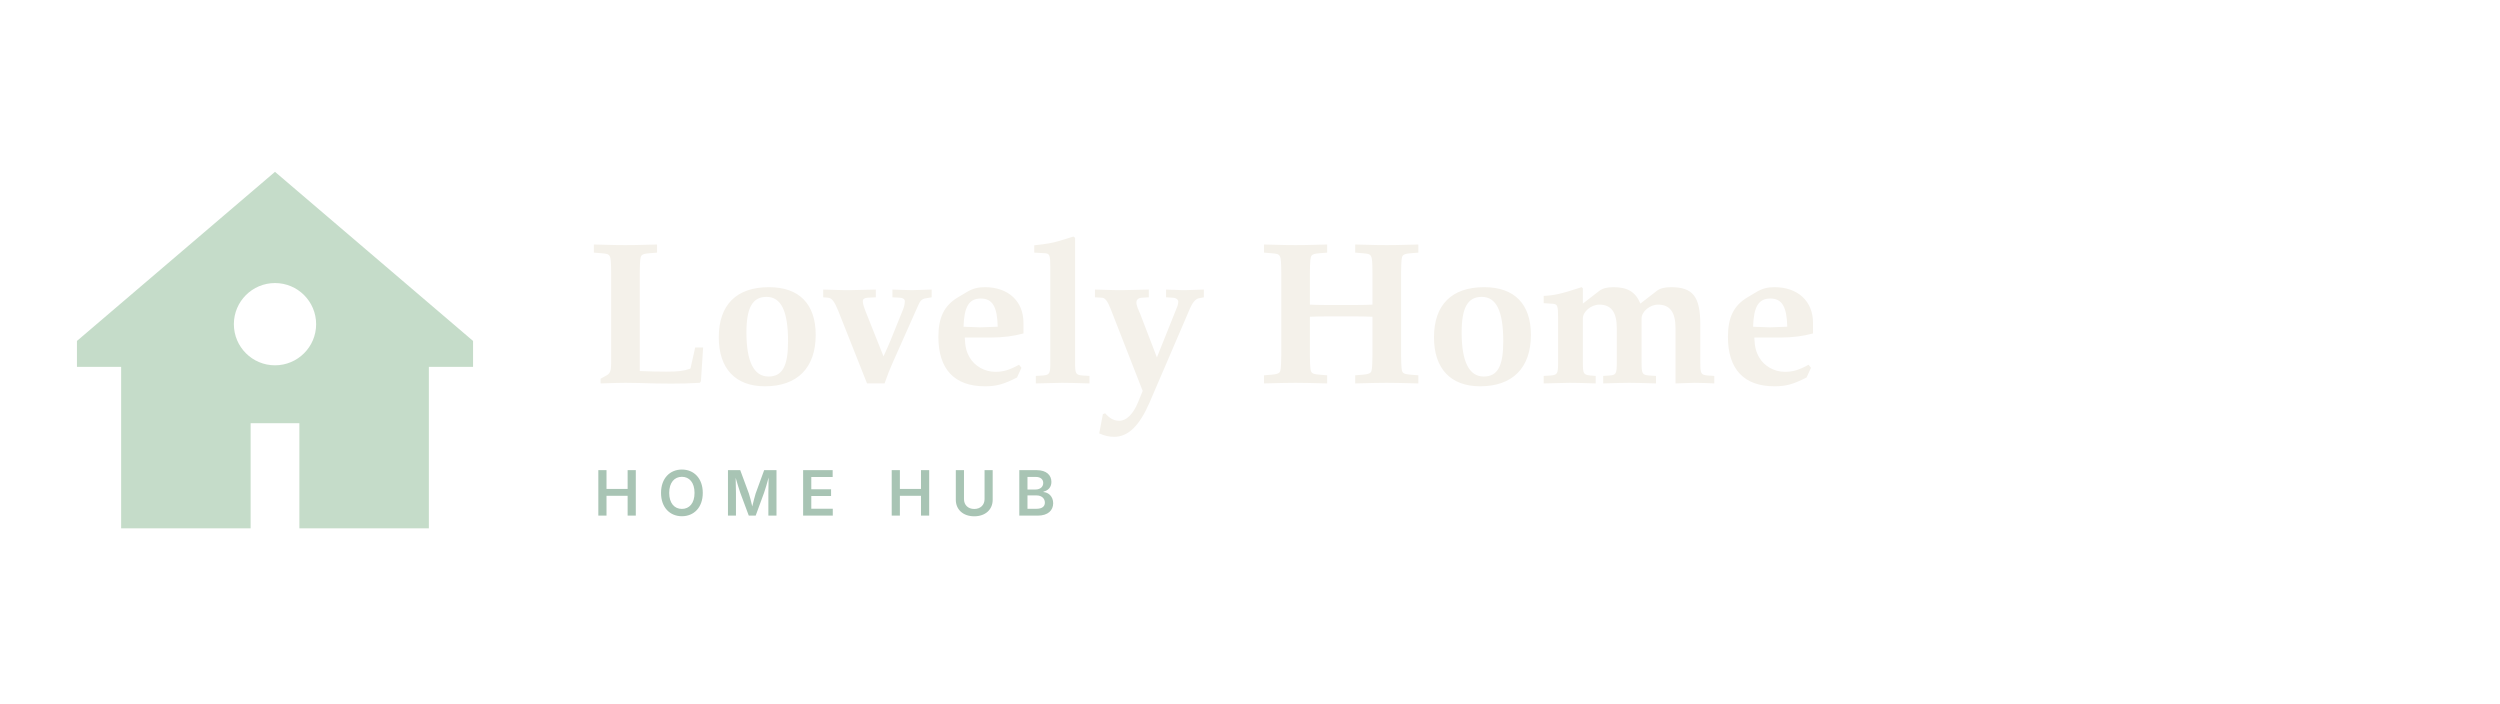
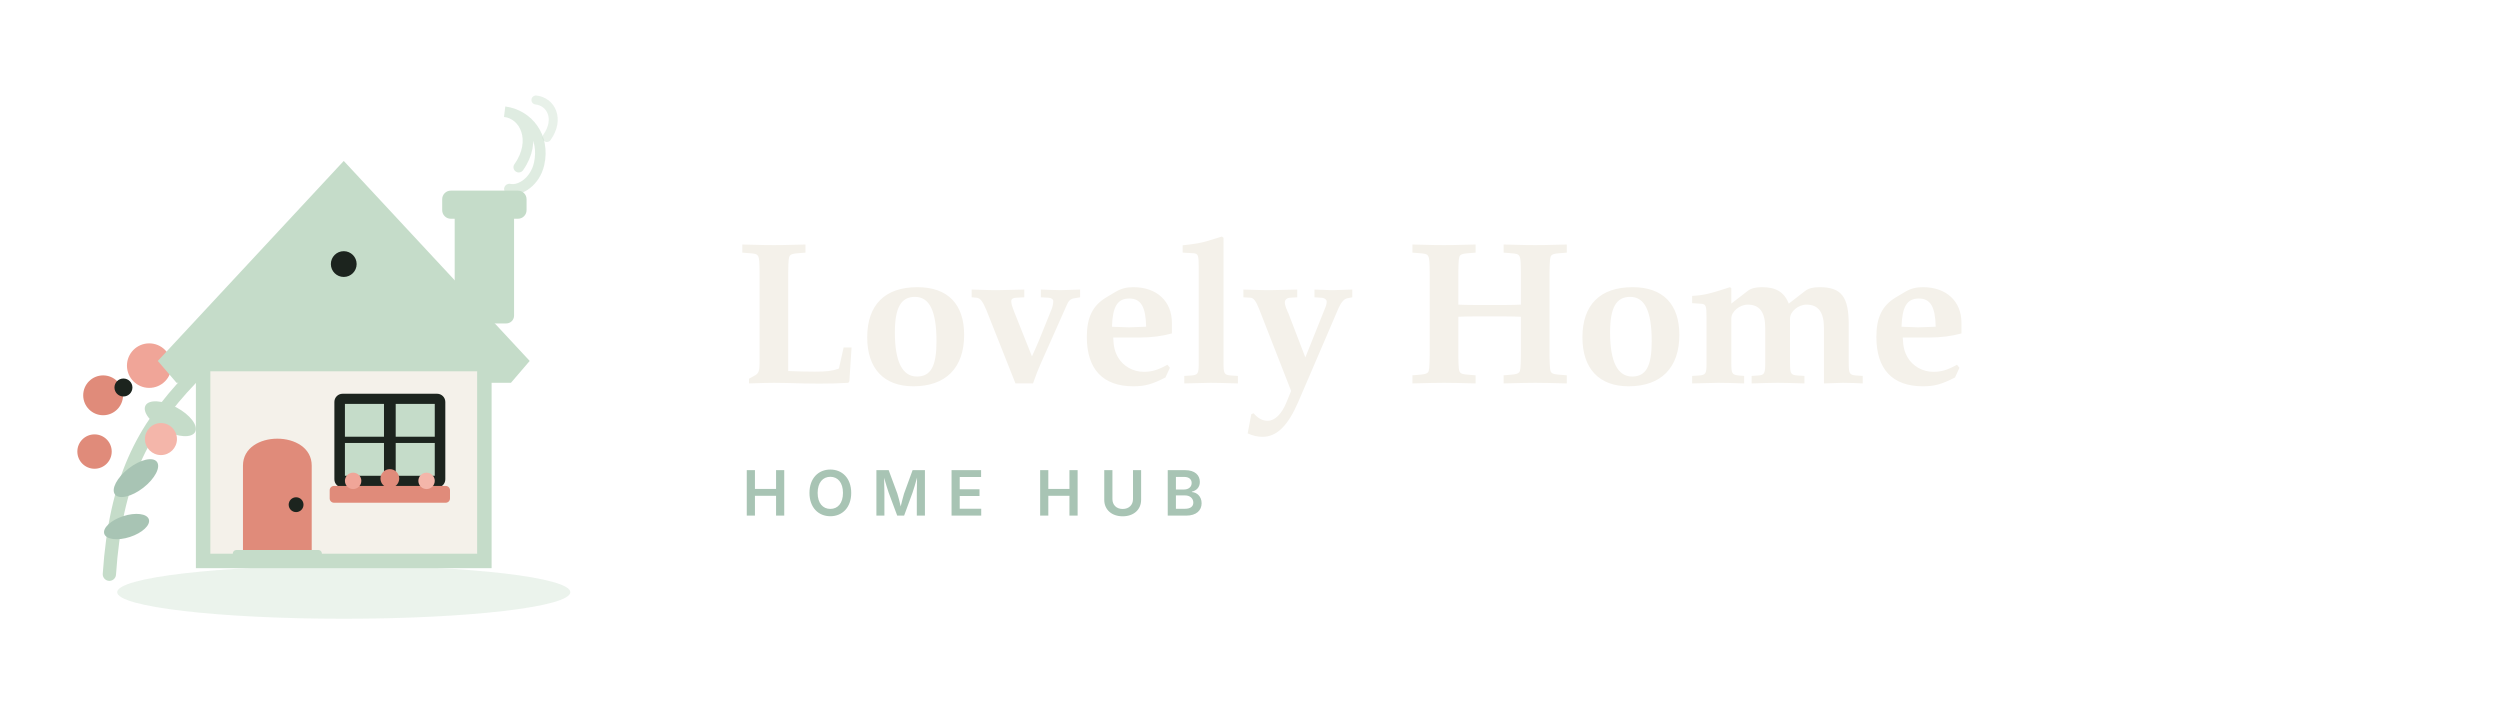
<svg xmlns="http://www.w3.org/2000/svg" viewBox="0 0 640 180" role="img" aria-label="Lovely Home home hub">
-   <g transform="translate(8, 28) scale(1.95)">
-     <path fill="#C5DCC9" fill-rule="evenodd" d="M32 8.2 58 30.4v3.4H52.2V55H11.8V33.8H6V30.4L32 8.2Zm0 14.6a5.4 5.4 0 1 0 0 10.8 5.4 5.4 0 0 0 0-10.8ZM28.8 41.2h6.4V55h-6.4V41.2Z" />
+   <g transform="translate(8, 18) scale(2)">
+     <ellipse cx="40" cy="66.8" rx="29" ry="3.4" fill="#C5DCC9" opacity=".35" />
+     <path d="M10 64.5c.8-12 4.2-18.5 10.4-25" fill="none" stroke="#C5DCC9" stroke-width="1.7" stroke-linecap="round" />
+     <ellipse cx="13.4" cy="52.2" rx="3.4" ry="1.55" fill="#A8C4B4" transform="rotate(-38 13.4 52.2)" />
+     <ellipse cx="17.8" cy="44.6" rx="3.6" ry="1.65" fill="#C5DCC9" transform="rotate(28 17.8 44.6)" />
+     <ellipse cx="12.2" cy="58.4" rx="3" ry="1.4" fill="#A8C4B4" transform="rotate(-18 12.2 58.4)" />
+     <circle cx="9.2" cy="41.6" r="2.55" fill="#E08B7A" />
+     <circle cx="15.1" cy="37.8" r="2.85" fill="#F0A598" />
+     <circle cx="8.1" cy="48.8" r="2.2" fill="#E08B7A" />
+     <circle cx="16.6" cy="47.2" r="2.05" fill="#F4B6AA" />
+     <circle cx="11.8" cy="40.6" r="1.15" fill="#1C241E" />
+     <path d="M62.4 12.4c2.4-3.4.8-6.8-1.8-7.1 3 .4 5.2 3.2 4.4 6.7-.5 2.2-2.4 3.5-3.8 3.2" fill="none" stroke="#C5DCC9" stroke-width="1.35" stroke-linecap="round" opacity=".55" />
+     <path d="M66 8.6c1.7-2.4.5-4.6-1.4-4.8" fill="none" stroke="#C5DCC9" stroke-width="1.15" stroke-linecap="round" opacity=".4" />
+     <rect x="54.2" y="17.2" width="7.6" height="15.2" rx="1" fill="#C5DCC9" />
+     <rect x="52.6" y="15.4" width="10.8" height="3.6" rx="1.1" fill="#C5DCC9" />
+     <path fill="#C5DCC9" d="M16.2 37.2 40 11.6 63.8 37.2l-2.4 2.8H18.6z" />
+     <path fill="#F4F1EA" d="M22 37.6h36v25.2H22z" />
+     <path fill="none" stroke="#C5DCC9" stroke-width="1.85" d="M22 37.6h36v25.2H22z" />
+     <circle cx="40" cy="24.8" r="3.55" fill="#C5DCC9" />
+     <circle cx="40" cy="24.8" r="1.65" fill="#1C241E" />
+     <rect x="38.8" y="41.4" width="14.2" height="12" rx="1.05" fill="#1C241E" />
+     <rect x="40.15" y="42.7" width="5" height="4.2" fill="#C5DCC9" />
+     <rect x="46.65" y="42.7" width="5" height="4.2" fill="#C5DCC9" />
+     <rect x="40.15" y="47.7" width="5" height="4.2" fill="#C5DCC9" />
+     <rect x="46.65" y="47.7" width="5" height="4.2" fill="#C5DCC9" />
+     <rect x="38.2" y="53.2" width="15.4" height="2.15" rx=".55" fill="#E08B7A" />
+     <circle cx="41.2" cy="52.55" r="1.05" fill="#F0A598" />
+     <circle cx="45.9" cy="52.25" r="1.2" fill="#E08B7A" />
+     <circle cx="50.6" cy="52.55" r="1.05" fill="#F4B6AA" />
+     <path fill="#E08B7A" d="M27.1 62.8V50.6c0-4.6 8.8-4.6 8.8 0v12.2z" />
+     <circle cx="33.9" cy="55.6" r=".95" fill="#1C241E" />
+     <rect x="25.8" y="61.4" width="11.4" height="1.7" rx=".45" fill="#C5DCC9" />
  </g>
-   <text x="150" y="98" fill="#F4F1EA" font-family="Iowan Old Style, Palatino Linotype, Palatino, Georgia, serif" font-size="52" font-weight="600">Lovely Home</text>
-   <text x="152" y="132" fill="#A8C4B4" font-family="ui-sans-serif, system-ui, -apple-system, Segoe UI, sans-serif" font-size="16" font-weight="600" letter-spacing="0.28em">HOME HUB</text>
+   <text x="188" y="98" fill="#F4F1EA" font-family="Iowan Old Style, Palatino Linotype, Palatino, Georgia, serif" font-size="52" font-weight="600">Lovely Home</text>
+   <text x="190" y="132" fill="#A8C4B4" font-family="ui-sans-serif, system-ui, -apple-system, Segoe UI, sans-serif" font-size="16" font-weight="600" letter-spacing="0.28em">HOME HUB</text>
</svg>
